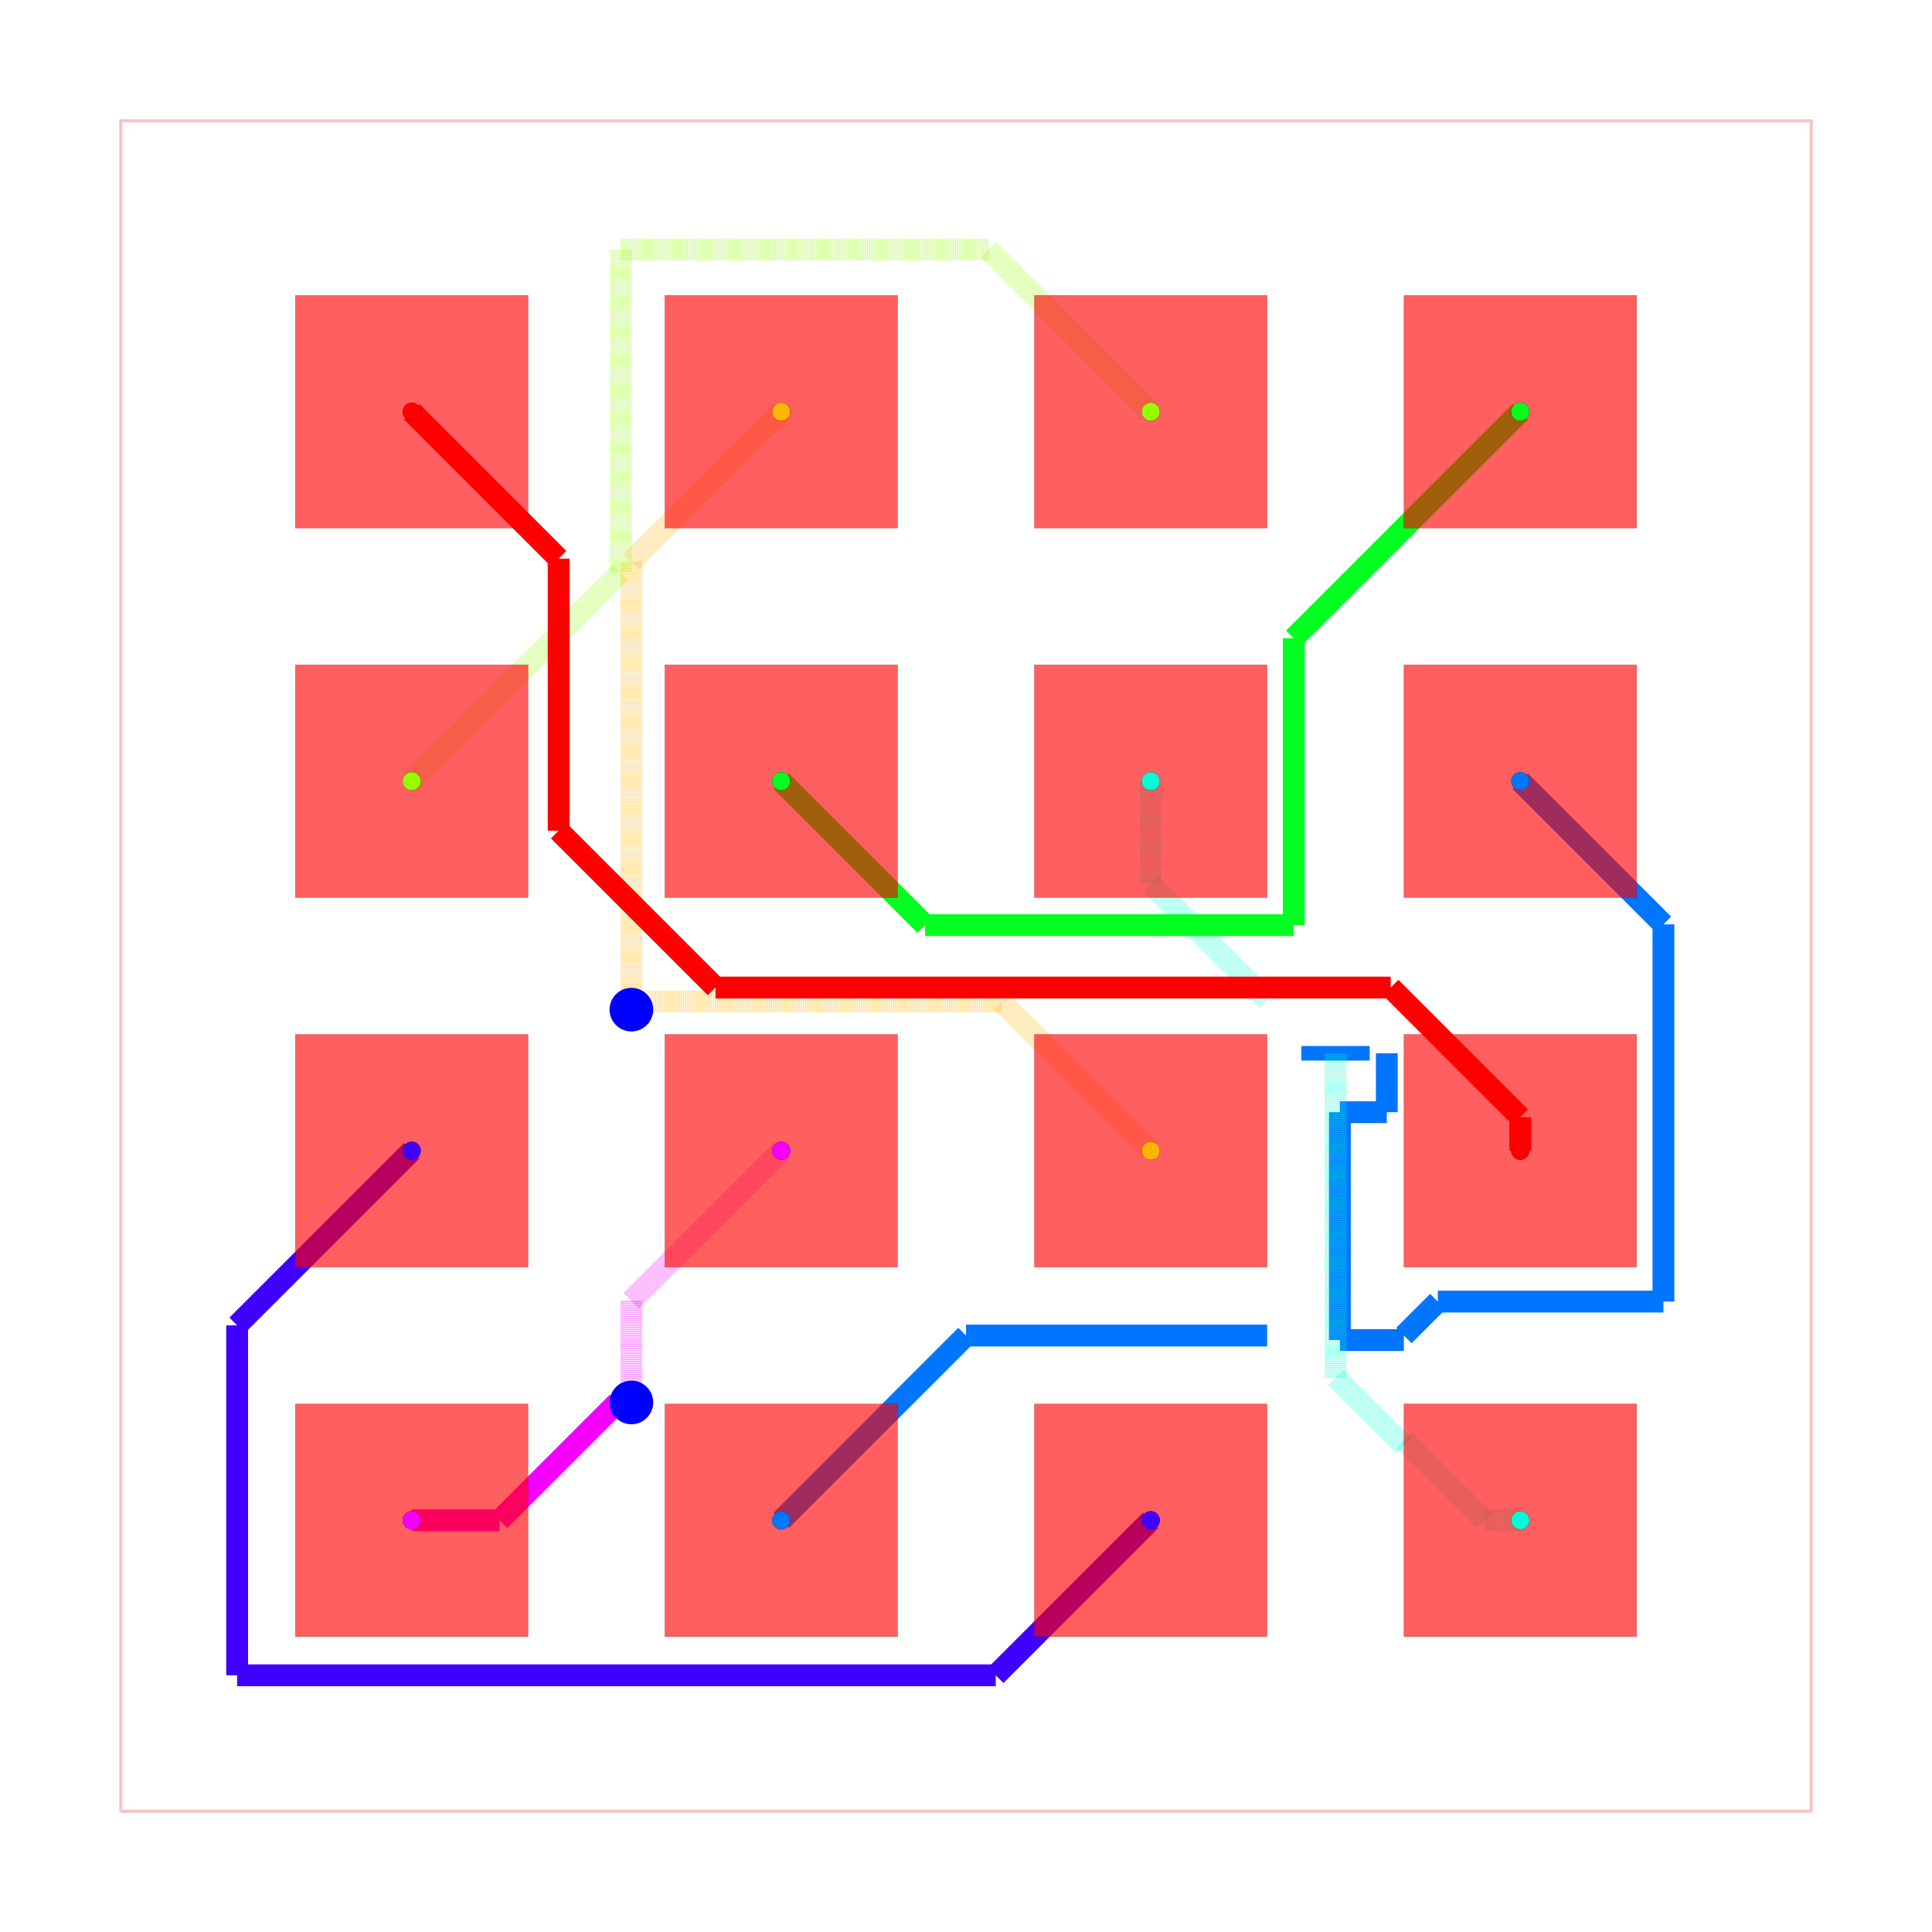
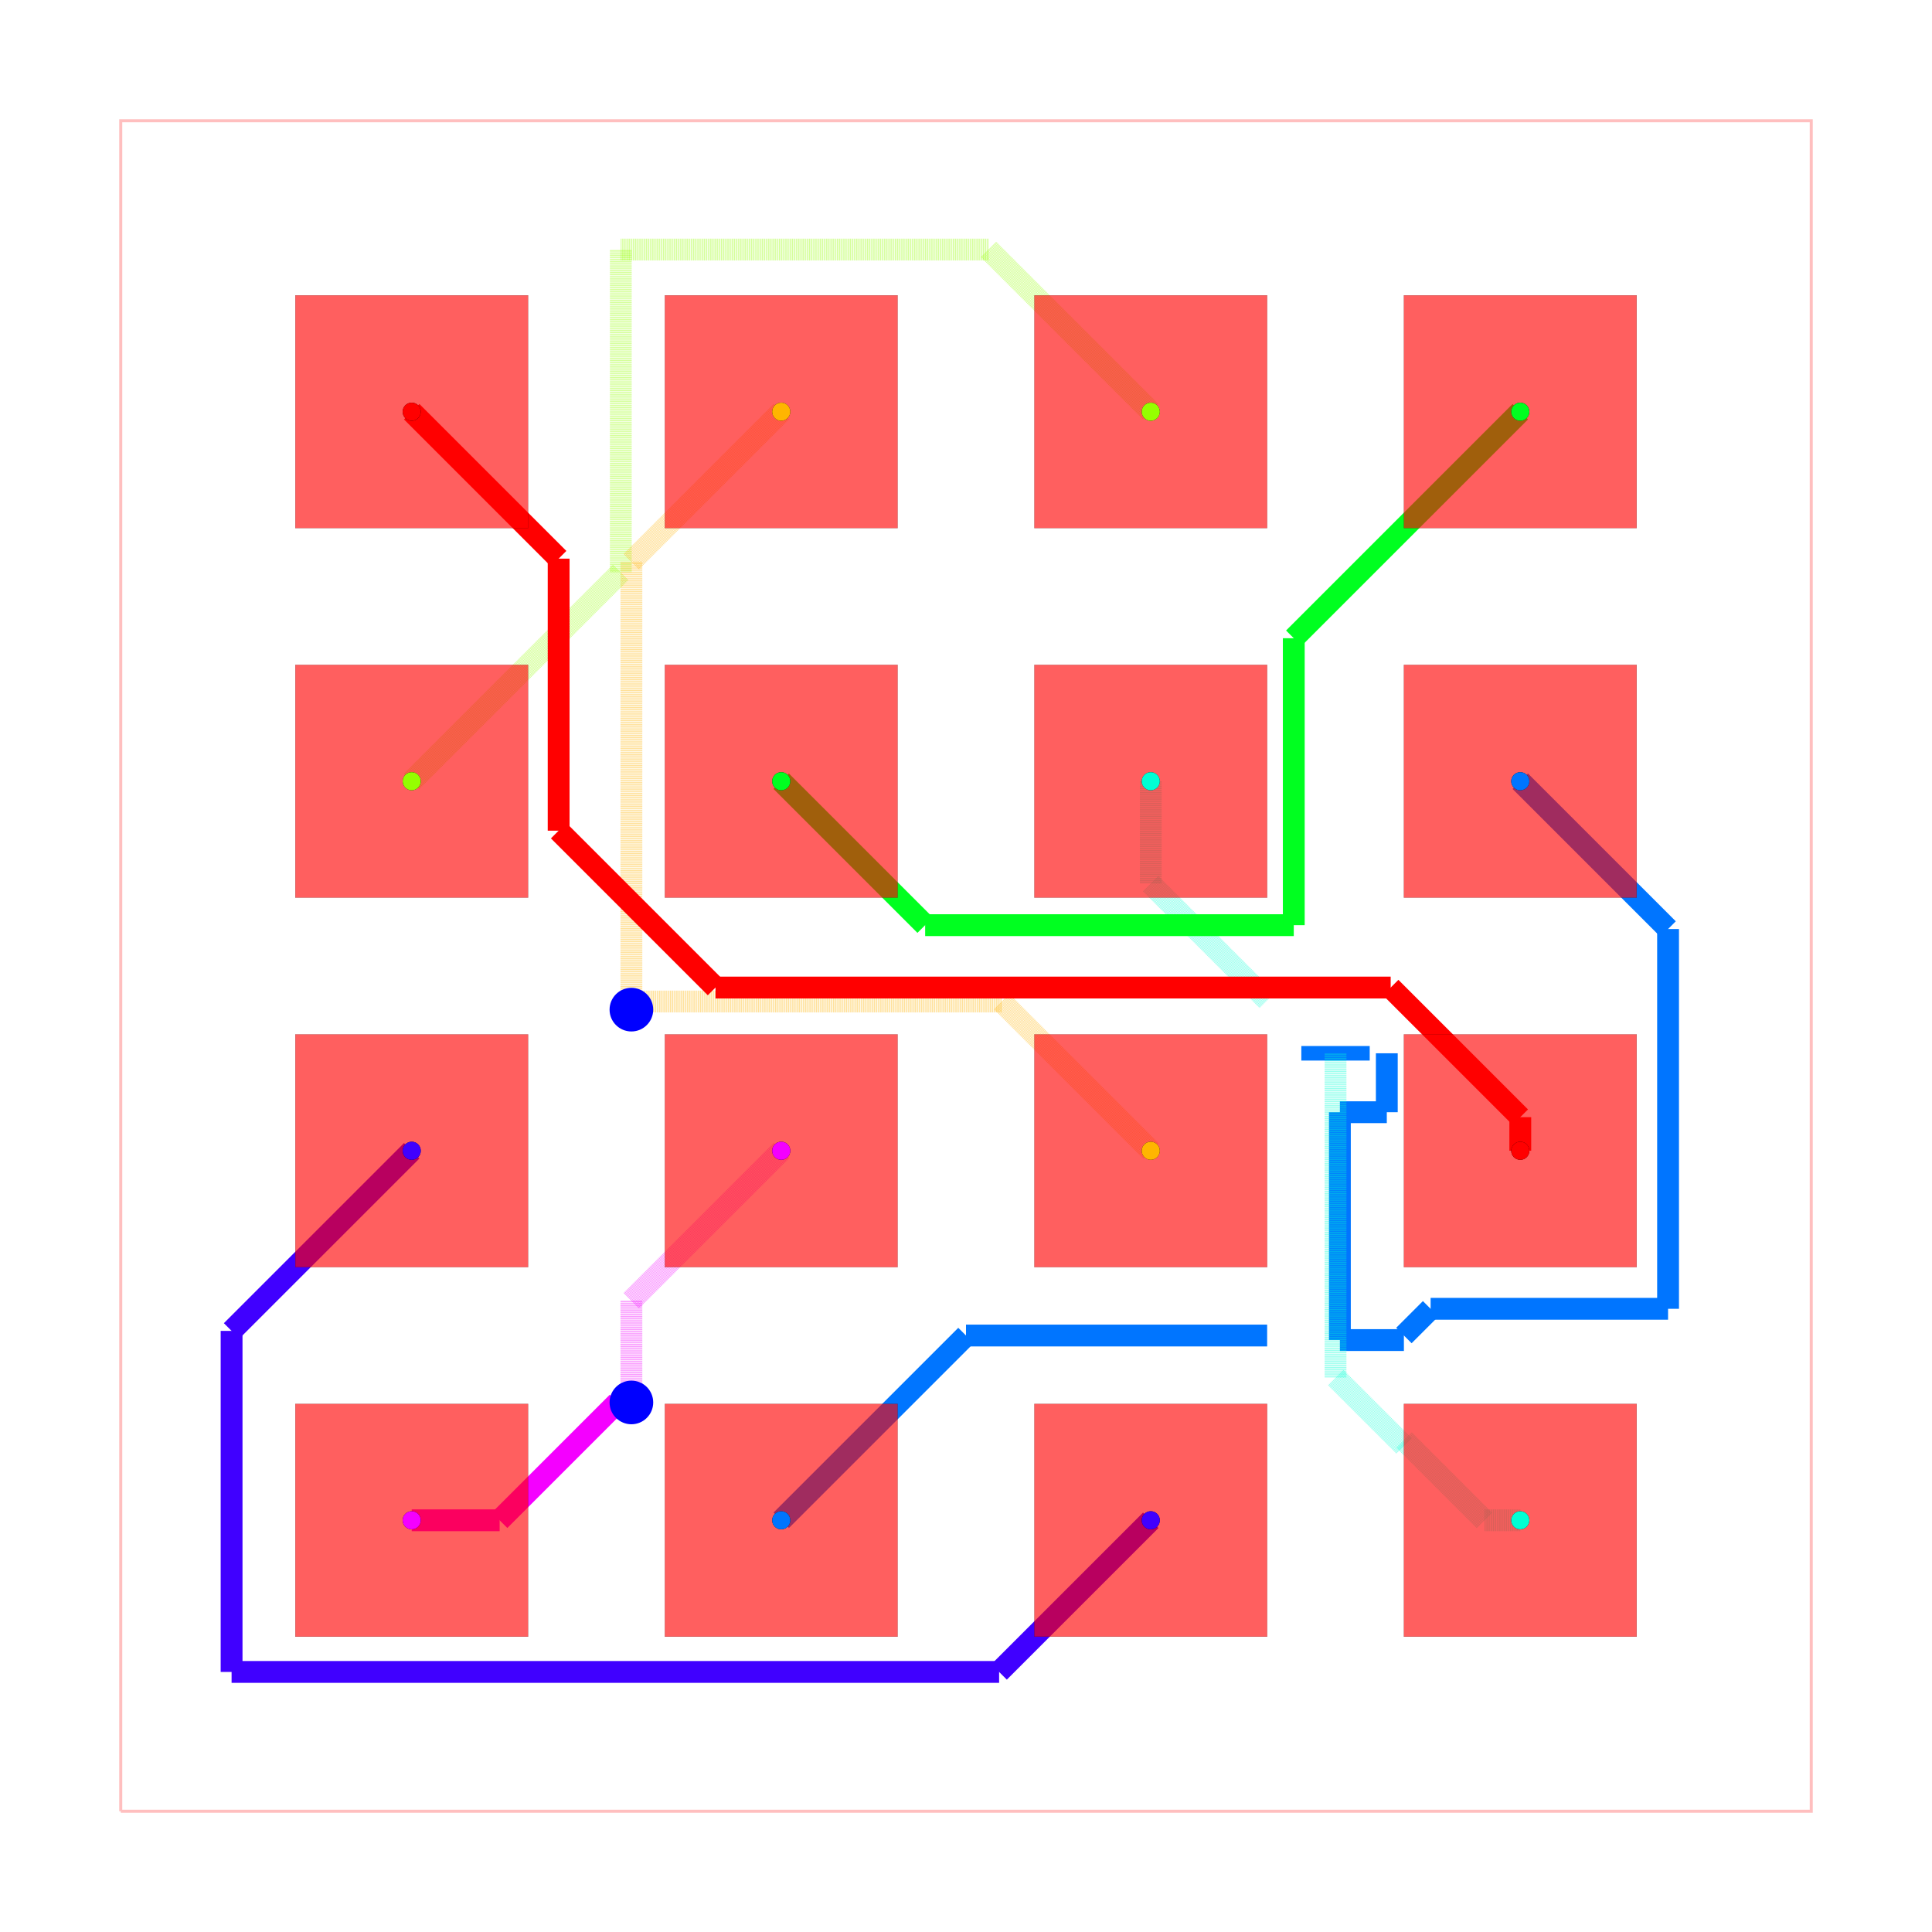
<svg xmlns="http://www.w3.org/2000/svg" width="640" height="640" viewBox="0 0 640 640">
  <rect width="100%" height="100%" fill="white" />
  <g>
    <polyline data-points="-5.8100000000000005,-5.8100000000000005 5.8100000000000005,-5.8100000000000005 5.8100000000000005,5.8100000000000005 -5.8100000000000005,5.8100000000000005 -5.8100000000000005,-5.8100000000000005" data-type="line" data-label="" points="40,600 600,600 600,40 40,40 40,600" fill="none" stroke="rgba(255,0,0,0.25)" stroke-width="1px" />
  </g>
  <g>
    <polyline data-points="-3.81,-3.81 -3.2056911830672306,-3.81" data-type="line" data-label="" points="136.386,503.614 165.509,503.614" fill="none" stroke="hsl(297.5, 100%, 50%)" stroke-width="7.229" />
  </g>
  <g>
    <polyline data-points="-3.2056911830672306,-3.81 -2.3956911830672314,-3.000000000000001" data-type="line" data-label="" points="165.509,503.614 204.545,464.578" fill="none" stroke="hsl(297.5, 100%, 50%)" stroke-width="7.229" />
  </g>
  <g>
    <polyline data-points="-2.3956911830672314,-3.000000000000001 -2.3000000000000003,-3.000000000000001" data-type="line" data-label="" points="204.545,464.578 209.157,464.578" fill="none" stroke="hsl(297.5, 100%, 50%)" stroke-width="7.229" />
  </g>
  <g>
    <polyline data-points="-2.3000000000000003,-3.000000000000001 -2.3000000000000003,-2.3000000000000003" data-type="line" data-label="" points="209.157,464.578 209.157,430.843" fill="none" stroke="rgba(242,0,255,0.5)" stroke-width="7.229" stroke-dasharray="0.2 0.2" />
  </g>
  <g>
    <polyline data-points="-2.3000000000000003,-2.3000000000000003 -1.27,-1.27" data-type="line" data-label="" points="209.157,430.843 258.795,381.205" fill="none" stroke="rgba(242,0,255,0.5)" stroke-width="7.229" stroke-dasharray="0.2 0.2" />
  </g>
  <g>
-     <polyline data-points="1.27,-3.81 0.20449749721303156,-4.8755025027869685" data-type="line" data-label="" points="381.205,503.614 329.855,554.964" fill="none" stroke="hsl(255, 100%, 50%)" stroke-width="7.229" />
-   </g>
-   <g>
-     <polyline data-points="0.20449749721303156,-4.8755025027869685 -5.01,-4.8755025027869685" data-type="line" data-label="" points="329.855,554.964 78.554,554.964" fill="none" stroke="hsl(255, 100%, 50%)" stroke-width="7.229" />
-   </g>
-   <g>
-     <polyline data-points="-5.01,-4.8755025027869685 -5.01,-2.4699999999999998" data-type="line" data-label="" points="78.554,554.964 78.554,439.036" fill="none" stroke="hsl(255, 100%, 50%)" stroke-width="7.229" />
-   </g>
-   <g>
-     <polyline data-points="-5.01,-2.4699999999999998 -3.81,-1.27" data-type="line" data-label="" points="78.554,439.036 136.386,381.205" fill="none" stroke="hsl(255, 100%, 50%)" stroke-width="7.229" />
+     <polyline data-points="1.27,-3.81 0.2276026314704005,-4.8523973685296" data-type="line" data-label="" points="381.205,503.614 330.969,553.85" fill="none" stroke="hsl(255, 100%, 50%)" stroke-width="7.229" />
+   </g>
+   <g>
+     <polyline data-points="0.2276026314704005,-4.8523973685296 -5.048127849475916,-4.8523973685296" data-type="line" data-label="" points="330.969,553.85 76.717,553.85" fill="none" stroke="hsl(255, 100%, 50%)" stroke-width="7.229" />
+   </g>
+   <g>
+     <polyline data-points="-5.048127849475916,-4.8523973685296 -5.048127849475916,-2.5081278494759163" data-type="line" data-label="" points="76.717,553.85 76.717,440.874" fill="none" stroke="hsl(255, 100%, 50%)" stroke-width="7.229" />
+   </g>
+   <g>
+     <polyline data-points="-5.048127849475916,-2.5081278494759163 -3.81,-1.27" data-type="line" data-label="" points="76.717,440.874 136.386,381.205" fill="none" stroke="hsl(255, 100%, 50%)" stroke-width="7.229" />
  </g>
  <g>
    <polyline data-points="2.775,-0.6 2.305,-0.6" data-type="line" data-label="" points="453.735,348.916 431.084,348.916" fill="none" stroke="hsl(212.5, 100%, 50%)" stroke-width="4.819" />
  </g>
  <g>
    <polyline data-points="2.305,-0.6 2.305,-0.6" data-type="line" data-label="" points="431.084,348.916 431.084,348.916" fill="none" stroke="hsl(212.5, 100%, 50%)" stroke-width="4.819" />
  </g>
  <g>
    <polyline data-points="3.0100000000000002,-2.57125 2.57,-2.57125" data-type="line" data-label="" points="465.06,443.916 443.855,443.916" fill="none" stroke="hsl(212.5, 100%, 50%)" stroke-width="7.229" />
  </g>
  <g>
    <polyline data-points="2.57,-2.57125 2.57,-1.005" data-type="line" data-label="" points="443.855,443.916 443.855,368.434" fill="none" stroke="hsl(212.5, 100%, 50%)" stroke-width="7.229" />
  </g>
  <g>
    <polyline data-points="2.57,-1.005 2.8925,-1.005" data-type="line" data-label="" points="443.855,368.434 459.398,368.434" fill="none" stroke="hsl(212.5, 100%, 50%)" stroke-width="7.229" />
  </g>
  <g>
    <polyline data-points="2.8925,-1.005 2.8925,-0.6000000000000002" data-type="line" data-label="" points="459.398,368.434 459.398,348.916" fill="none" stroke="hsl(212.5, 100%, 50%)" stroke-width="7.229" />
  </g>
  <g>
-     <polyline data-points="3.81,1.27 4.793808095952022,0.28619190404797834" data-type="line" data-label="" points="503.614,258.795 551.027,306.208" fill="none" stroke="hsl(212.5, 100%, 50%)" stroke-width="7.229" />
-   </g>
-   <g>
-     <polyline data-points="4.793808095952022,0.28619190404797834 4.793808095952022,-2.3067417719318812" data-type="line" data-label="" points="551.027,306.208 551.027,431.168" fill="none" stroke="hsl(212.5, 100%, 50%)" stroke-width="7.229" />
-   </g>
-   <g>
-     <polyline data-points="4.793808095952022,-2.3067417719318812 3.2432582280681186,-2.3067417719318812" data-type="line" data-label="" points="551.027,431.168 476.302,431.168" fill="none" stroke="hsl(212.5, 100%, 50%)" stroke-width="7.229" />
-   </g>
-   <g>
-     <polyline data-points="3.2432582280681186,-2.3067417719318812 3.01,-2.54" data-type="line" data-label="" points="476.302,431.168 465.06,442.41" fill="none" stroke="hsl(212.5, 100%, 50%)" stroke-width="7.229" />
+     <polyline data-points="3.81,1.27 4.82579144473549,0.25420855526451014" data-type="line" data-label="" points="503.614,258.795 552.568,307.749" fill="none" stroke="hsl(212.5, 100%, 50%)" stroke-width="7.229" />
+   </g>
+   <g>
+     <polyline data-points="4.82579144473549,0.25420855526451014 4.82579144473549,-2.3562980191187997" data-type="line" data-label="" points="552.568,307.749 552.568,433.557" fill="none" stroke="hsl(212.5, 100%, 50%)" stroke-width="7.229" />
+   </g>
+   <g>
+     <polyline data-points="4.82579144473549,-2.3562980191187997 3.1937019808812,-2.3562980191187997" data-type="line" data-label="" points="552.568,433.557 473.913,433.557" fill="none" stroke="hsl(212.5, 100%, 50%)" stroke-width="7.229" />
+   </g>
+   <g>
+     <polyline data-points="3.1937019808812,-2.3562980191187997 3.01,-2.54" data-type="line" data-label="" points="473.913,433.557 465.06,442.41" fill="none" stroke="hsl(212.5, 100%, 50%)" stroke-width="7.229" />
  </g>
  <g>
    <polyline data-points="-1.27,-3.81 0,-2.54" data-type="line" data-label="" points="258.795,503.614 320,442.41" fill="none" stroke="hsl(212.5, 100%, 50%)" stroke-width="7.229" />
  </g>
  <g>
-     <polyline data-points="0,-2.54 2.07,-2.54" data-type="line" data-label="" points="320,442.41 419.759,442.41" fill="none" stroke="hsl(212.5, 100%, 50%)" stroke-width="7.229" />
+     <polyline data-points="0,-2.54 2.0700000000000003,-2.54" data-type="line" data-label="" points="320,442.41 419.759,442.41" fill="none" stroke="hsl(212.5, 100%, 50%)" stroke-width="7.229" />
  </g>
  <g>
    <polyline data-points="3.0100000000000002,-3.2975000000000003 2.5400000000000005,-2.8275000000000006" data-type="line" data-label="" points="465.06,478.916 442.41,456.265" fill="none" stroke="rgba(0,255,213,0.5)" stroke-width="7.229" stroke-dasharray="0.2 0.2" />
  </g>
  <g>
    <polyline data-points="2.5400000000000005,-2.8275000000000006 2.5400000000000005,-0.6000000000000002" data-type="line" data-label="" points="442.41,456.265 442.41,348.916" fill="none" stroke="rgba(0,255,213,0.5)" stroke-width="7.229" stroke-dasharray="0.2 0.2" />
  </g>
  <g>
    <polyline data-points="1.27,1.27 1.27,0.5650000000000002" data-type="line" data-label="" points="381.205,258.795 381.205,292.771" fill="none" stroke="rgba(0,255,213,0.5)" stroke-width="7.229" stroke-dasharray="0.2 0.2" />
  </g>
  <g>
    <polyline data-points="1.27,0.5650000000000002 2.0700000000000003,-0.23500000000000007" data-type="line" data-label="" points="381.205,292.771 419.759,331.325" fill="none" stroke="rgba(0,255,213,0.5)" stroke-width="7.229" stroke-dasharray="0.2 0.2" />
  </g>
  <g>
    <polyline data-points="3.81,-3.81 3.5624999999999996,-3.81" data-type="line" data-label="" points="503.614,503.614 491.687,503.614" fill="none" stroke="rgba(0,255,213,0.5)" stroke-width="7.229" stroke-dasharray="0.2 0.2" />
  </g>
  <g>
    <polyline data-points="3.5624999999999996,-3.81 3.01,-3.2575000000000003" data-type="line" data-label="" points="491.687,503.614 465.06,476.988" fill="none" stroke="rgba(0,255,213,0.5)" stroke-width="7.229" stroke-dasharray="0.2 0.2" />
  </g>
  <g>
    <polyline data-points="-1.27,1.27 -0.28069610614766827,0.28069610614766827" data-type="line" data-label="" points="258.795,258.795 306.472,306.472" fill="none" stroke="hsl(127.5, 100%, 50%)" stroke-width="7.229" />
  </g>
  <g>
    <polyline data-points="-0.28069610614766827,0.28069610614766827 2.253026517273913,0.28069610614766827" data-type="line" data-label="" points="306.472,306.472 428.58,306.472" fill="none" stroke="hsl(127.5, 100%, 50%)" stroke-width="7.229" />
  </g>
  <g>
    <polyline data-points="2.253026517273913,0.28069610614766827 2.253026517273913,2.253026517273913" data-type="line" data-label="" points="428.58,306.472 428.58,211.42" fill="none" stroke="hsl(127.5, 100%, 50%)" stroke-width="7.229" />
  </g>
  <g>
    <polyline data-points="2.253026517273913,2.253026517273913 3.81,3.81" data-type="line" data-label="" points="428.58,211.42 503.614,136.386" fill="none" stroke="hsl(127.5, 100%, 50%)" stroke-width="7.229" />
  </g>
  <g>
    <polyline data-points="-3.81,1.27 -2.3728056121497207,2.7071943878502793" data-type="line" data-label="" points="136.386,258.795 205.648,189.533" fill="none" stroke="rgba(149,255,0,0.5)" stroke-width="7.229" stroke-dasharray="0.2 0.2" />
  </g>
  <g>
    <polyline data-points="-2.3728056121497207,2.7071943878502793 -2.3728056121497207,4.924594709888527" data-type="line" data-label="" points="205.648,189.533 205.648,82.67" fill="none" stroke="rgba(149,255,0,0.5)" stroke-width="7.229" stroke-dasharray="0.2 0.2" />
  </g>
  <g>
    <polyline data-points="-2.3728056121497207,4.924594709888527 0.15540529011147264,4.924594709888527" data-type="line" data-label="" points="205.648,82.67 327.489,82.67" fill="none" stroke="rgba(149,255,0,0.5)" stroke-width="7.229" stroke-dasharray="0.2 0.2" />
  </g>
  <g>
    <polyline data-points="0.15540529011147264,4.924594709888527 1.27,3.81" data-type="line" data-label="" points="327.489,82.67 381.205,136.386" fill="none" stroke="rgba(149,255,0,0.5)" stroke-width="7.229" stroke-dasharray="0.2 0.2" />
  </g>
  <g>
    <polyline data-points="1.27,-1.27 0.2441409063733444,-0.2441409063733444" data-type="line" data-label="" points="381.205,381.205 331.766,331.766" fill="none" stroke="rgba(255,179,0,0.5)" stroke-width="7.229" stroke-dasharray="0.2 0.2" />
  </g>
  <g>
    <polyline data-points="0.2441409063733444,-0.2441409063733444 -2.2441409063733446,-0.24414090637334435" data-type="line" data-label="" points="331.766,331.766 211.849,331.766" fill="none" stroke="rgba(255,179,0,0.5)" stroke-width="7.229" stroke-dasharray="0.2 0.2" />
  </g>
  <g>
    <polyline data-points="-2.2441409063733446,-0.24414090637334435 -2.3000000000000003,-0.3000000000000001" data-type="line" data-label="" points="211.849,331.766 209.157,334.458" fill="none" stroke="rgba(255,179,0,0.5)" stroke-width="7.229" stroke-dasharray="0.2 0.2" />
  </g>
  <g>
    <polyline data-points="-2.3000000000000003,-0.3000000000000001 -2.3000000000000003,2.78" data-type="line" data-label="" points="209.157,334.458 209.157,186.024" fill="none" stroke="rgba(255,179,0,0.5)" stroke-width="7.229" stroke-dasharray="0.2 0.2" />
  </g>
  <g>
    <polyline data-points="-2.3000000000000003,2.78 -1.27,3.81" data-type="line" data-label="" points="209.157,186.024 258.795,136.386" fill="none" stroke="rgba(255,179,0,0.5)" stroke-width="7.229" stroke-dasharray="0.2 0.2" />
  </g>
  <g>
    <polyline data-points="3.81,-1.27 3.81,-1.0389937999406356" data-type="line" data-label="" points="503.614,381.205 503.614,370.072" fill="none" stroke="hsl(0, 100%, 50%)" stroke-width="7.229" />
  </g>
  <g>
    <polyline data-points="3.81,-1.0389937999406356 2.9190866896492507,-0.14808048958988623" data-type="line" data-label="" points="503.614,370.072 460.679,327.136" fill="none" stroke="hsl(0, 100%, 50%)" stroke-width="7.229" />
  </g>
  <g>
    <polyline data-points="2.9190866896492507,-0.14808048958988623 -1.7217602646310743,-0.14808048958988623" data-type="line" data-label="" points="460.679,327.136 237.024,327.136" fill="none" stroke="hsl(0, 100%, 50%)" stroke-width="7.229" />
  </g>
  <g>
    <polyline data-points="-1.7217602646310743,-0.14808048958988623 -2.8,0.9301592457790393" data-type="line" data-label="" points="237.024,327.136 185.06,275.173" fill="none" stroke="hsl(0, 100%, 50%)" stroke-width="7.229" />
  </g>
  <g>
    <polyline data-points="-2.8,0.9301592457790393 -2.8,2.8" data-type="line" data-label="" points="185.06,275.173 185.06,185.06" fill="none" stroke="hsl(0, 100%, 50%)" stroke-width="7.229" />
  </g>
  <g>
    <polyline data-points="-2.8,2.8 -3.81,3.81" data-type="line" data-label="" points="185.06,185.06 136.386,136.386" fill="none" stroke="hsl(0, 100%, 50%)" stroke-width="7.229" />
  </g>
  <g>
    <rect data-type="rect" data-label="top, inner1, inner2, bottom" data-x="-3.81" data-y="3.81" x="97.831" y="97.831" width="77.108" height="77.108" fill="rgba(255,0,0,0.25)" stroke="black" stroke-width="0.021" />
  </g>
  <g>
    <rect data-type="rect" data-label="top, inner1, inner2, bottom" data-x="-1.27" data-y="3.81" x="220.241" y="97.831" width="77.108" height="77.108" fill="rgba(255,0,0,0.25)" stroke="black" stroke-width="0.021" />
  </g>
  <g>
    <rect data-type="rect" data-label="top, inner1, inner2, bottom" data-x="1.27" data-y="3.81" x="342.651" y="97.831" width="77.108" height="77.108" fill="rgba(255,0,0,0.25)" stroke="black" stroke-width="0.021" />
  </g>
  <g>
    <rect data-type="rect" data-label="top, inner1, inner2, bottom" data-x="3.81" data-y="3.81" x="465.06" y="97.831" width="77.108" height="77.108" fill="rgba(255,0,0,0.25)" stroke="black" stroke-width="0.021" />
  </g>
  <g>
    <rect data-type="rect" data-label="top, inner1, inner2, bottom" data-x="-3.81" data-y="1.27" x="97.831" y="220.241" width="77.108" height="77.108" fill="rgba(255,0,0,0.25)" stroke="black" stroke-width="0.021" />
  </g>
  <g>
    <rect data-type="rect" data-label="top, inner1, inner2, bottom" data-x="-1.27" data-y="1.27" x="220.241" y="220.241" width="77.108" height="77.108" fill="rgba(255,0,0,0.25)" stroke="black" stroke-width="0.021" />
  </g>
  <g>
    <rect data-type="rect" data-label="top, inner1, inner2, bottom" data-x="1.27" data-y="1.27" x="342.651" y="220.241" width="77.108" height="77.108" fill="rgba(255,0,0,0.25)" stroke="black" stroke-width="0.021" />
  </g>
  <g>
    <rect data-type="rect" data-label="top, inner1, inner2, bottom" data-x="3.81" data-y="1.27" x="465.06" y="220.241" width="77.108" height="77.108" fill="rgba(255,0,0,0.25)" stroke="black" stroke-width="0.021" />
  </g>
  <g>
    <rect data-type="rect" data-label="top, inner1, inner2, bottom" data-x="-3.81" data-y="-1.27" x="97.831" y="342.651" width="77.108" height="77.108" fill="rgba(255,0,0,0.25)" stroke="black" stroke-width="0.021" />
  </g>
  <g>
    <rect data-type="rect" data-label="top, inner1, inner2, bottom" data-x="-1.27" data-y="-1.27" x="220.241" y="342.651" width="77.108" height="77.108" fill="rgba(255,0,0,0.25)" stroke="black" stroke-width="0.021" />
  </g>
  <g>
    <rect data-type="rect" data-label="top, inner1, inner2, bottom" data-x="1.27" data-y="-1.27" x="342.651" y="342.651" width="77.108" height="77.108" fill="rgba(255,0,0,0.25)" stroke="black" stroke-width="0.021" />
  </g>
  <g>
    <rect data-type="rect" data-label="top, inner1, inner2, bottom" data-x="3.81" data-y="-1.27" x="465.06" y="342.651" width="77.108" height="77.108" fill="rgba(255,0,0,0.25)" stroke="black" stroke-width="0.021" />
  </g>
  <g>
    <rect data-type="rect" data-label="top, inner1, inner2, bottom" data-x="-3.81" data-y="-3.81" x="97.831" y="465.06" width="77.108" height="77.108" fill="rgba(255,0,0,0.25)" stroke="black" stroke-width="0.021" />
  </g>
  <g>
    <rect data-type="rect" data-label="top, inner1, inner2, bottom" data-x="-1.27" data-y="-3.81" x="220.241" y="465.06" width="77.108" height="77.108" fill="rgba(255,0,0,0.25)" stroke="black" stroke-width="0.021" />
  </g>
  <g>
    <rect data-type="rect" data-label="top, inner1, inner2, bottom" data-x="1.27" data-y="-3.81" x="342.651" y="465.06" width="77.108" height="77.108" fill="rgba(255,0,0,0.25)" stroke="black" stroke-width="0.021" />
  </g>
  <g>
    <rect data-type="rect" data-label="top, inner1, inner2, bottom" data-x="3.81" data-y="-3.81" x="465.06" y="465.06" width="77.108" height="77.108" fill="rgba(255,0,0,0.25)" stroke="black" stroke-width="0.021" />
  </g>
  <g>
    <rect data-type="rect" data-label="" data-x="-3.81" data-y="3.81" x="97.831" y="97.831" width="77.108" height="77.108" fill="rgba(255,0,0,0.5)" stroke="black" stroke-width="0.021" />
  </g>
  <g>
    <rect data-type="rect" data-label="" data-x="-1.27" data-y="3.81" x="220.241" y="97.831" width="77.108" height="77.108" fill="rgba(255,0,0,0.5)" stroke="black" stroke-width="0.021" />
  </g>
  <g>
    <rect data-type="rect" data-label="" data-x="1.27" data-y="3.81" x="342.651" y="97.831" width="77.108" height="77.108" fill="rgba(255,0,0,0.5)" stroke="black" stroke-width="0.021" />
  </g>
  <g>
    <rect data-type="rect" data-label="" data-x="3.81" data-y="3.81" x="465.06" y="97.831" width="77.108" height="77.108" fill="rgba(255,0,0,0.5)" stroke="black" stroke-width="0.021" />
  </g>
  <g>
    <rect data-type="rect" data-label="" data-x="-3.81" data-y="1.27" x="97.831" y="220.241" width="77.108" height="77.108" fill="rgba(255,0,0,0.5)" stroke="black" stroke-width="0.021" />
  </g>
  <g>
    <rect data-type="rect" data-label="" data-x="-1.27" data-y="1.27" x="220.241" y="220.241" width="77.108" height="77.108" fill="rgba(255,0,0,0.5)" stroke="black" stroke-width="0.021" />
  </g>
  <g>
    <rect data-type="rect" data-label="" data-x="1.27" data-y="1.27" x="342.651" y="220.241" width="77.108" height="77.108" fill="rgba(255,0,0,0.5)" stroke="black" stroke-width="0.021" />
  </g>
  <g>
    <rect data-type="rect" data-label="" data-x="3.81" data-y="1.27" x="465.06" y="220.241" width="77.108" height="77.108" fill="rgba(255,0,0,0.5)" stroke="black" stroke-width="0.021" />
  </g>
  <g>
    <rect data-type="rect" data-label="" data-x="-3.81" data-y="-1.27" x="97.831" y="342.651" width="77.108" height="77.108" fill="rgba(255,0,0,0.5)" stroke="black" stroke-width="0.021" />
  </g>
  <g>
    <rect data-type="rect" data-label="" data-x="-1.27" data-y="-1.27" x="220.241" y="342.651" width="77.108" height="77.108" fill="rgba(255,0,0,0.5)" stroke="black" stroke-width="0.021" />
  </g>
  <g>
    <rect data-type="rect" data-label="" data-x="1.27" data-y="-1.27" x="342.651" y="342.651" width="77.108" height="77.108" fill="rgba(255,0,0,0.5)" stroke="black" stroke-width="0.021" />
  </g>
  <g>
    <rect data-type="rect" data-label="" data-x="3.81" data-y="-1.27" x="465.06" y="342.651" width="77.108" height="77.108" fill="rgba(255,0,0,0.5)" stroke="black" stroke-width="0.021" />
  </g>
  <g>
    <rect data-type="rect" data-label="" data-x="-3.81" data-y="-3.81" x="97.831" y="465.06" width="77.108" height="77.108" fill="rgba(255,0,0,0.5)" stroke="black" stroke-width="0.021" />
  </g>
  <g>
    <rect data-type="rect" data-label="" data-x="-1.27" data-y="-3.81" x="220.241" y="465.06" width="77.108" height="77.108" fill="rgba(255,0,0,0.5)" stroke="black" stroke-width="0.021" />
  </g>
  <g>
    <rect data-type="rect" data-label="" data-x="1.27" data-y="-3.81" x="342.651" y="465.06" width="77.108" height="77.108" fill="rgba(255,0,0,0.5)" stroke="black" stroke-width="0.021" />
  </g>
  <g>
    <rect data-type="rect" data-label="" data-x="3.81" data-y="-3.81" x="465.06" y="465.06" width="77.108" height="77.108" fill="rgba(255,0,0,0.5)" stroke="black" stroke-width="0.021" />
  </g>
  <circle data-type="circle" data-label="" data-x="-2.3000000000000003" data-y="-3.000000000000001" cx="209.157" cy="464.578" r="7.229" fill="blue" stroke="none" stroke-width="0.021" />
  <circle data-type="circle" data-label="" data-x="-2.3000000000000003" data-y="-0.3000000000000001" cx="209.157" cy="334.458" r="7.229" fill="blue" stroke="none" stroke-width="0.021" />
  <g>
    <circle data-type="point" data-label="source_net_0 pcb_port_0" data-x="-3.81" data-y="3.81" cx="136.386" cy="136.386" r="3" fill="black" />
  </g>
  <g>
    <circle data-type="point" data-label="source_net_0 pcb_port_11" data-x="3.81" data-y="-1.27" cx="503.614" cy="381.205" r="3" fill="black" />
  </g>
  <g>
    <circle data-type="point" data-label="source_net_1 pcb_port_1" data-x="-1.27" data-y="3.81" cx="258.795" cy="136.386" r="3" fill="black" />
  </g>
  <g>
    <circle data-type="point" data-label="source_net_1 pcb_port_10" data-x="1.27" data-y="-1.27" cx="381.205" cy="381.205" r="3" fill="black" />
  </g>
  <g>
    <circle data-type="point" data-label="source_net_2 pcb_port_2" data-x="1.27" data-y="3.81" cx="381.205" cy="136.386" r="3" fill="black" />
  </g>
  <g>
    <circle data-type="point" data-label="source_net_2 pcb_port_4" data-x="-3.81" data-y="1.27" cx="136.386" cy="258.795" r="3" fill="black" />
  </g>
  <g>
    <circle data-type="point" data-label="source_net_3 pcb_port_3" data-x="3.81" data-y="3.81" cx="503.614" cy="136.386" r="3" fill="black" />
  </g>
  <g>
    <circle data-type="point" data-label="source_net_3 pcb_port_5" data-x="-1.27" data-y="1.27" cx="258.795" cy="258.795" r="3" fill="black" />
  </g>
  <g>
    <circle data-type="point" data-label="source_net_4 pcb_port_6" data-x="1.27" data-y="1.27" cx="381.205" cy="258.795" r="3" fill="black" />
  </g>
  <g>
    <circle data-type="point" data-label="source_net_4 pcb_port_15" data-x="3.81" data-y="-3.81" cx="503.614" cy="503.614" r="3" fill="black" />
  </g>
  <g>
    <circle data-type="point" data-label="source_net_5 pcb_port_7" data-x="3.81" data-y="1.27" cx="503.614" cy="258.795" r="3" fill="black" />
  </g>
  <g>
    <circle data-type="point" data-label="source_net_5 pcb_port_13" data-x="-1.27" data-y="-3.81" cx="258.795" cy="503.614" r="3" fill="black" />
  </g>
  <g>
    <circle data-type="point" data-label="source_net_6 pcb_port_8" data-x="-3.81" data-y="-1.27" cx="136.386" cy="381.205" r="3" fill="black" />
  </g>
  <g>
    <circle data-type="point" data-label="source_net_6 pcb_port_14" data-x="1.27" data-y="-3.81" cx="381.205" cy="503.614" r="3" fill="black" />
  </g>
  <g>
    <circle data-type="point" data-label="source_net_7 pcb_port_9" data-x="-1.27" data-y="-1.27" cx="258.795" cy="381.205" r="3" fill="black" />
  </g>
  <g>
    <circle data-type="point" data-label="source_net_7 pcb_port_12" data-x="-3.81" data-y="-3.81" cx="136.386" cy="503.614" r="3" fill="black" />
  </g>
  <g>
    <circle data-type="point" data-label="source_net_0 source_net_0 top,inner1,inner2,bottom" data-x="-3.81" data-y="3.81" cx="136.386" cy="136.386" r="3" fill="hsl(0, 100%, 50%)" />
  </g>
  <g>
    <circle data-type="point" data-label="source_net_0 source_net_0 top,inner1,inner2,bottom" data-x="3.81" data-y="-1.27" cx="503.614" cy="381.205" r="3" fill="hsl(0, 100%, 50%)" />
  </g>
  <g>
    <circle data-type="point" data-label="source_net_1 source_net_1 top,inner1,inner2,bottom" data-x="-1.27" data-y="3.81" cx="258.795" cy="136.386" r="3" fill="hsl(42.5, 100%, 50%)" />
  </g>
  <g>
    <circle data-type="point" data-label="source_net_1 source_net_1 top,inner1,inner2,bottom" data-x="1.27" data-y="-1.27" cx="381.205" cy="381.205" r="3" fill="hsl(42.5, 100%, 50%)" />
  </g>
  <g>
    <circle data-type="point" data-label="source_net_2 source_net_2 top,inner1,inner2,bottom" data-x="1.27" data-y="3.81" cx="381.205" cy="136.386" r="3" fill="hsl(85, 100%, 50%)" />
  </g>
  <g>
    <circle data-type="point" data-label="source_net_2 source_net_2 top,inner1,inner2,bottom" data-x="-3.81" data-y="1.27" cx="136.386" cy="258.795" r="3" fill="hsl(85, 100%, 50%)" />
  </g>
  <g>
    <circle data-type="point" data-label="source_net_3 source_net_3 top,inner1,inner2,bottom" data-x="3.81" data-y="3.81" cx="503.614" cy="136.386" r="3" fill="hsl(127.5, 100%, 50%)" />
  </g>
  <g>
    <circle data-type="point" data-label="source_net_3 source_net_3 top,inner1,inner2,bottom" data-x="-1.27" data-y="1.27" cx="258.795" cy="258.795" r="3" fill="hsl(127.5, 100%, 50%)" />
  </g>
  <g>
    <circle data-type="point" data-label="source_net_4 source_net_4 top,inner1,inner2,bottom" data-x="1.27" data-y="1.27" cx="381.205" cy="258.795" r="3" fill="hsl(170, 100%, 50%)" />
  </g>
  <g>
    <circle data-type="point" data-label="source_net_4 source_net_4 top,inner1,inner2,bottom" data-x="3.81" data-y="-3.81" cx="503.614" cy="503.614" r="3" fill="hsl(170, 100%, 50%)" />
  </g>
  <g>
    <circle data-type="point" data-label="source_net_5 source_net_5 top,inner1,inner2,bottom" data-x="3.81" data-y="1.27" cx="503.614" cy="258.795" r="3" fill="hsl(212.5, 100%, 50%)" />
  </g>
  <g>
    <circle data-type="point" data-label="source_net_5 source_net_5 top,inner1,inner2,bottom" data-x="-1.27" data-y="-3.81" cx="258.795" cy="503.614" r="3" fill="hsl(212.5, 100%, 50%)" />
  </g>
  <g>
    <circle data-type="point" data-label="source_net_6 source_net_6 top,inner1,inner2,bottom" data-x="-3.81" data-y="-1.27" cx="136.386" cy="381.205" r="3" fill="hsl(255, 100%, 50%)" />
  </g>
  <g>
    <circle data-type="point" data-label="source_net_6 source_net_6 top,inner1,inner2,bottom" data-x="1.27" data-y="-3.81" cx="381.205" cy="503.614" r="3" fill="hsl(255, 100%, 50%)" />
  </g>
  <g>
    <circle data-type="point" data-label="source_net_7 source_net_7 top,inner1,inner2,bottom" data-x="-1.27" data-y="-1.27" cx="258.795" cy="381.205" r="3" fill="hsl(297.5, 100%, 50%)" />
  </g>
  <g>
    <circle data-type="point" data-label="source_net_7 source_net_7 top,inner1,inner2,bottom" data-x="-3.81" data-y="-3.81" cx="136.386" cy="503.614" r="3" fill="hsl(297.5, 100%, 50%)" />
  </g>
  <g id="crosshair" style="display: none">
    <line id="crosshair-h" y1="0" y2="640" stroke="#666" stroke-width="0.5" />
    <line id="crosshair-v" x1="0" x2="640" stroke="#666" stroke-width="0.5" />
    <text id="coordinates" font-family="monospace" font-size="12" fill="#666" />
  </g>
</svg>
